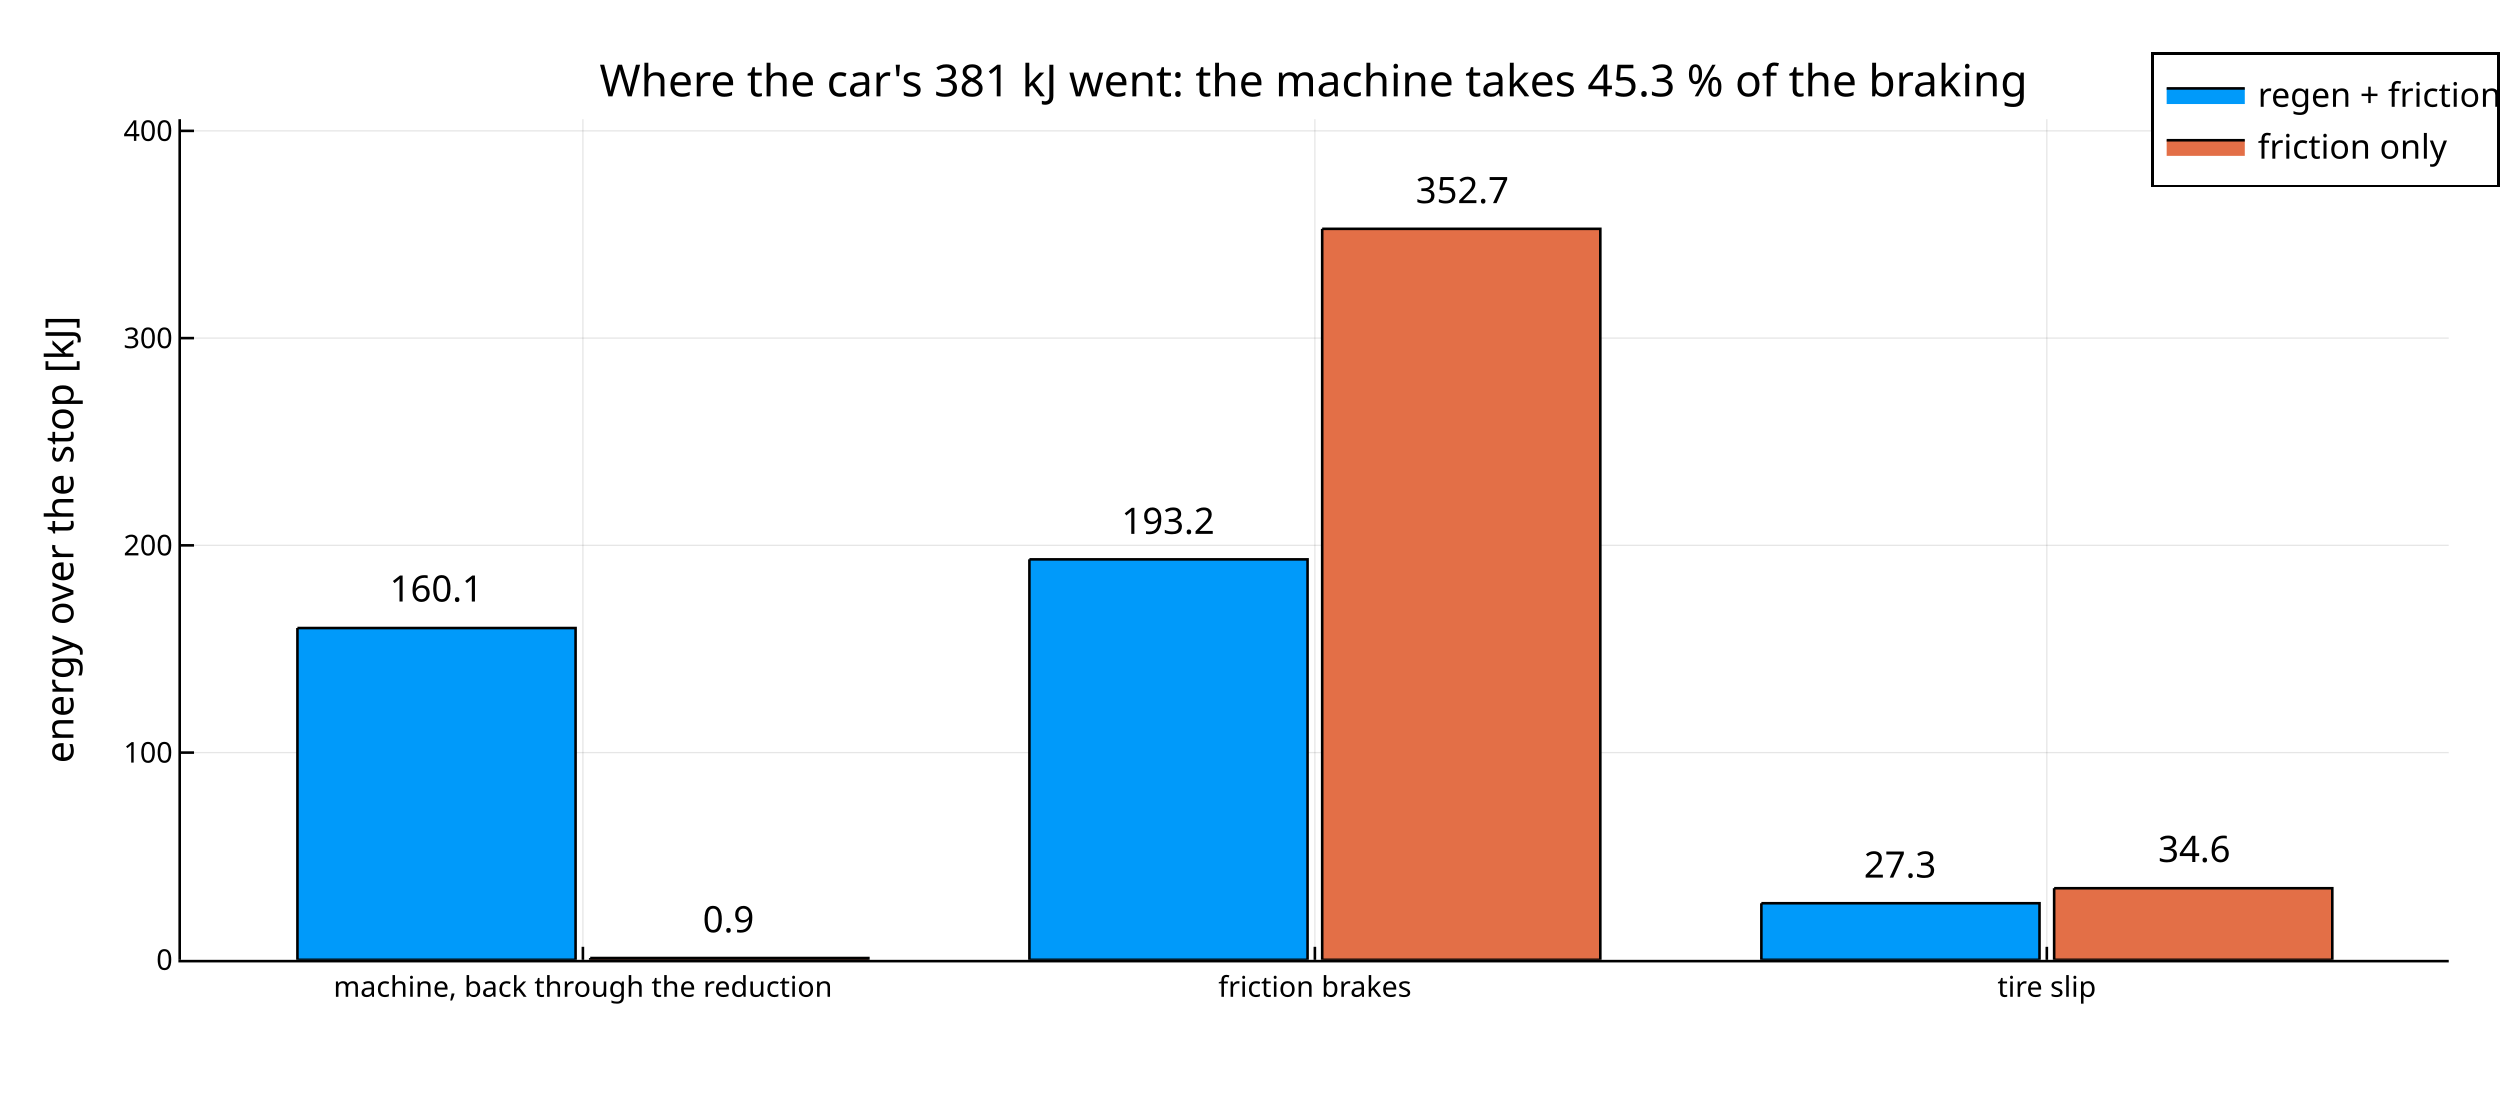
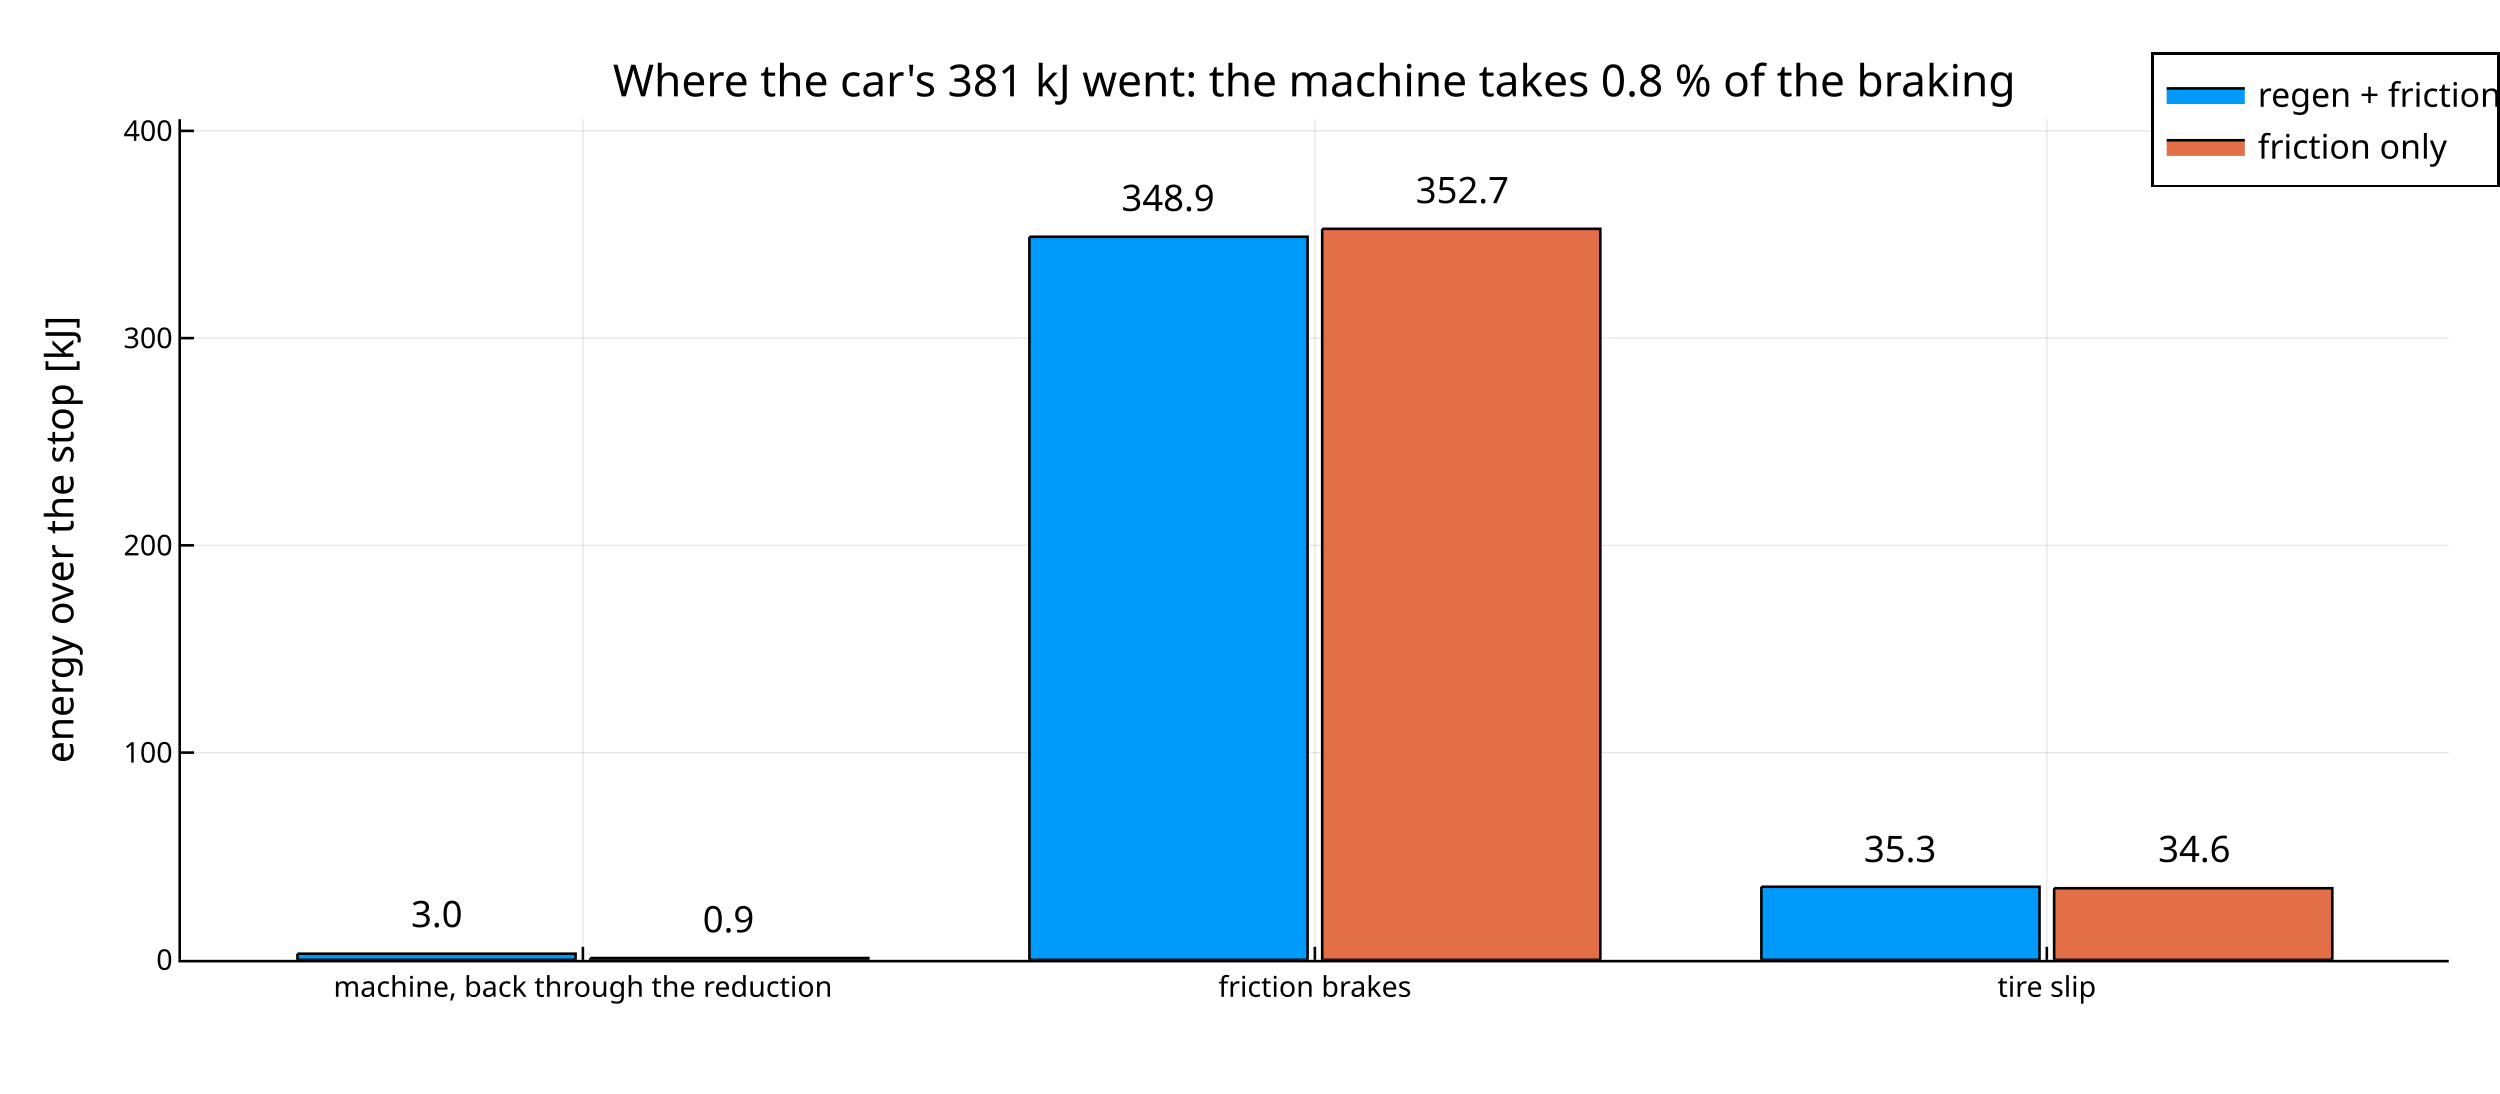
<svg xmlns="http://www.w3.org/2000/svg" class="main-svg" width="960" height="420" style="" viewBox="0 0 960 420">
  <rect x="0" y="0" width="960" height="420" style="fill: rgb(255, 255, 255); fill-opacity: 1;" />
-   <defs id="defs-b076df">
+   <defs id="defs-94e2a6">
    <g class="clips">
-       <clipPath id="clipb076dfxyplot" class="plotclip">
+       <clipPath id="clip94e2a6xyplot" class="plotclip">
        <rect width="870.811" height="322.809" />
      </clipPath>
-       <clipPath class="axesclip" id="clipb076dfx">
+       <clipPath class="axesclip" id="clip94e2a6x">
        <rect x="69.503" y="0" width="870.811" height="420" />
      </clipPath>
-       <clipPath class="axesclip" id="clipb076dfy">
+       <clipPath class="axesclip" id="clip94e2a6y">
        <rect x="0" y="45.766" width="960" height="322.809" />
      </clipPath>
-       <clipPath class="axesclip" id="clipb076dfxy">
+       <clipPath class="axesclip" id="clip94e2a6xy">
        <rect x="69.503" y="45.766" width="870.811" height="322.809" />
      </clipPath>
    </g>
    <g class="gradients" />
    <g class="patterns" />
  </defs>
  <g class="bglayer" />
  <g class="layer-below">
    <g class="imagelayer" />
    <g class="shapelayer" />
  </g>
  <g class="cartesianlayer">
    <g class="subplot xy">
      <g class="layer-subplot">
        <g class="shapelayer" />
        <g class="imagelayer" />
      </g>
      <g class="minor-gridlayer">
        <g class="x" />
        <g class="y" />
      </g>
      <g class="gridlayer">
        <g class="x">
          <path class="xgrid crisp" transform="translate(223.8335,0)" d="M0,45.766v322.809" style="stroke: rgb(0, 0, 0); stroke-opacity: 0.1; stroke-width: 0.5px;" />
          <path class="xgrid crisp" transform="translate(504.9135,0)" d="M0,45.766v322.809" style="stroke: rgb(0, 0, 0); stroke-opacity: 0.1; stroke-width: 0.5px;" />
          <path class="xgrid crisp" transform="translate(785.9835,0)" d="M0,45.766v322.809" style="stroke: rgb(0, 0, 0); stroke-opacity: 0.1; stroke-width: 0.5px;" />
        </g>
        <g class="y">
          <path class="ygrid crisp" transform="translate(0,288.9955)" d="M69.503,0h870.811" style="stroke: rgb(0, 0, 0); stroke-opacity: 0.1; stroke-width: 0.5px;" />
          <path class="ygrid crisp" transform="translate(0,209.4155)" d="M69.503,0h870.811" style="stroke: rgb(0, 0, 0); stroke-opacity: 0.1; stroke-width: 0.5px;" />
          <path class="ygrid crisp" transform="translate(0,129.8355)" d="M69.503,0h870.811" style="stroke: rgb(0, 0, 0); stroke-opacity: 0.1; stroke-width: 0.5px;" />
          <path class="ygrid crisp" transform="translate(0,50.25553)" d="M69.503,0h870.811" style="stroke: rgb(0, 0, 0); stroke-opacity: 0.1; stroke-width: 0.5px;" />
        </g>
      </g>
      <g class="zerolinelayer" />
      <g class="layer-between">
        <g class="shapelayer" />
        <g class="imagelayer" />
      </g>
      <path class="xlines-below" />
      <path class="ylines-below" />
      <g class="overlines-below" />
      <g class="xaxislayer-below" />
      <g class="yaxislayer-below" />
      <g class="overaxes-below" />
      <g class="overplot">
-         <g class="xy" transform="translate(69.5035,45.76553)" clip-path="url(#clipb076dfxyplot)">
+         <g class="xy" transform="translate(69.5035,45.76553)" clip-path="url(#clip94e2a6xyplot)">
          <g class="scatterlayer mlayer">
-             <g class="trace scatter traced69937" style="stroke-miterlimit: 2;">
-               <g class="fills">
-                 <g>
-                   <path class="js-fill" d="M44.71,322.81L44.71,322.81L44.71,195.39L44.71,322.81L151.52,322.81L151.52,195.39L44.71,195.39" style="fill: rgb(0, 154, 250); fill-opacity: 1; stroke-width: 0;" />
-                 </g>
-               </g>
-               <g class="errorbars" />
-               <g class="lines">
-                 <path class="js-line" d="M44.71,195.39L44.71,322.81L151.52,322.81L151.52,195.39L44.71,195.39" style="vector-effect: none; fill: none; stroke: rgb(0, 0, 0); stroke-opacity: 1; stroke-width: 1px; opacity: 1;" />
-               </g>
-               <g class="points" />
-               <g class="text" />
-             </g>
-             <g class="trace scatter tracef3155e" style="stroke-miterlimit: 2;">
-               <g class="fills">
-                 <g>
-                   <path class="js-fill" d="M325.79,322.81L325.79,322.81L325.79,169.03L325.79,322.81L432.6,322.81L432.6,169.03L325.79,169.03" style="fill: rgb(0, 154, 250); fill-opacity: 1; stroke-width: 0;" />
-                 </g>
-               </g>
-               <g class="errorbars" />
-               <g class="lines">
-                 <path class="js-line" d="M325.79,169.03L325.79,322.81L432.6,322.81L432.6,169.03L325.79,169.03" style="vector-effect: none; fill: none; stroke: rgb(0, 0, 0); stroke-opacity: 1; stroke-width: 1px; opacity: 1;" />
-               </g>
-               <g class="points" />
-               <g class="text" />
-             </g>
-             <g class="trace scatter trace4096a1" style="stroke-miterlimit: 2;">
-               <g class="fills">
-                 <g>
-                   <path class="js-fill" d="M606.86,322.81L606.86,322.81L606.86,301.08L606.86,322.81L713.67,322.81L713.67,301.08L606.86,301.08" style="fill: rgb(0, 154, 250); fill-opacity: 1; stroke-width: 0;" />
-                 </g>
-               </g>
-               <g class="errorbars" />
-               <g class="lines">
-                 <path class="js-line" d="M606.86,301.08L606.86,322.81L713.67,322.81L713.67,301.08L606.86,301.08" style="vector-effect: none; fill: none; stroke: rgb(0, 0, 0); stroke-opacity: 1; stroke-width: 1px; opacity: 1;" />
-               </g>
-               <g class="points" />
-               <g class="text" />
-             </g>
-             <g class="trace scatter tracef9c239" style="stroke-miterlimit: 2; opacity: 1;">
+             <g class="trace scatter trace3b502c" style="stroke-miterlimit: 2;">
+               <g class="fills">
+                 <g>
+                   <path class="js-fill" d="M44.71,322.81L44.71,322.81L44.71,320.46L44.71,322.81L151.52,322.81L151.52,320.46L44.71,320.46" style="fill: rgb(0, 154, 250); fill-opacity: 1; stroke-width: 0;" />
+                 </g>
+               </g>
+               <g class="errorbars" />
+               <g class="lines">
+                 <path class="js-line" d="M44.71,320.46L44.71,322.81L151.52,322.81L151.52,320.46L44.71,320.46" style="vector-effect: none; fill: none; stroke: rgb(0, 0, 0); stroke-opacity: 1; stroke-width: 1px; opacity: 1;" />
+               </g>
+               <g class="points" />
+               <g class="text" />
+             </g>
+             <g class="trace scatter traced96dc0" style="stroke-miterlimit: 2;">
+               <g class="fills">
+                 <g>
+                   <path class="js-fill" d="M325.79,322.81L325.79,322.81L325.79,45.15L325.79,322.81L432.6,322.81L432.6,45.15L325.79,45.15" style="fill: rgb(0, 154, 250); fill-opacity: 1; stroke-width: 0;" />
+                 </g>
+               </g>
+               <g class="errorbars" />
+               <g class="lines">
+                 <path class="js-line" d="M325.79,45.15L325.79,322.81L432.6,322.81L432.6,45.15L325.79,45.15" style="vector-effect: none; fill: none; stroke: rgb(0, 0, 0); stroke-opacity: 1; stroke-width: 1px; opacity: 1;" />
+               </g>
+               <g class="points" />
+               <g class="text" />
+             </g>
+             <g class="trace scatter trace0c606b" style="stroke-miterlimit: 2;">
+               <g class="fills">
+                 <g>
+                   <path class="js-fill" d="M606.86,322.81L606.86,322.81L606.86,294.74L606.86,322.81L713.67,322.81L713.67,294.74L606.86,294.74" style="fill: rgb(0, 154, 250); fill-opacity: 1; stroke-width: 0;" />
+                 </g>
+               </g>
+               <g class="errorbars" />
+               <g class="lines">
+                 <path class="js-line" d="M606.86,294.74L606.86,322.81L713.67,322.81L713.67,294.74L606.86,294.74" style="vector-effect: none; fill: none; stroke: rgb(0, 0, 0); stroke-opacity: 1; stroke-width: 1px; opacity: 1;" />
+               </g>
+               <g class="points" />
+               <g class="text" />
+             </g>
+             <g class="trace scatter trace719458" style="stroke-miterlimit: 2; opacity: 1;">
              <g class="fills" />
              <g class="errorbars" />
              <g class="lines" />
              <g class="points">
-                 <path class="point" transform="translate(98.12,195.39)" d="M3,0A3,3 0 1,1 0,-3A3,3 0 0,1 3,0Z" style="opacity: 1; stroke-width: 1px; fill: rgb(0, 154, 250); fill-opacity: 0; stroke: rgb(0, 0, 0); stroke-opacity: 0;" />
-                 <path class="point" transform="translate(379.19,169.03)" d="M3,0A3,3 0 1,1 0,-3A3,3 0 0,1 3,0Z" style="opacity: 1; stroke-width: 1px; fill: rgb(0, 154, 250); fill-opacity: 0; stroke: rgb(0, 0, 0); stroke-opacity: 0;" />
-                 <path class="point" transform="translate(660.26,301.08)" d="M3,0A3,3 0 1,1 0,-3A3,3 0 0,1 3,0Z" style="opacity: 1; stroke-width: 1px; fill: rgb(0, 154, 250); fill-opacity: 0; stroke: rgb(0, 0, 0); stroke-opacity: 0;" />
-               </g>
-               <g class="text" />
-             </g>
-             <g class="trace scatter trace8d7292" style="stroke-miterlimit: 2;">
+                 <path class="point" transform="translate(98.12,320.46)" d="M3,0A3,3 0 1,1 0,-3A3,3 0 0,1 3,0Z" style="opacity: 1; stroke-width: 1px; fill: rgb(0, 154, 250); fill-opacity: 0; stroke: rgb(0, 0, 0); stroke-opacity: 0;" />
+                 <path class="point" transform="translate(379.19,45.15)" d="M3,0A3,3 0 1,1 0,-3A3,3 0 0,1 3,0Z" style="opacity: 1; stroke-width: 1px; fill: rgb(0, 154, 250); fill-opacity: 0; stroke: rgb(0, 0, 0); stroke-opacity: 0;" />
+                 <path class="point" transform="translate(660.26,294.74)" d="M3,0A3,3 0 1,1 0,-3A3,3 0 0,1 3,0Z" style="opacity: 1; stroke-width: 1px; fill: rgb(0, 154, 250); fill-opacity: 0; stroke: rgb(0, 0, 0); stroke-opacity: 0;" />
+               </g>
+               <g class="text" />
+             </g>
+             <g class="trace scatter tracef225ae" style="stroke-miterlimit: 2;">
              <g class="fills">
                <g>
                  <path class="js-fill" d="M157.14,322.81L157.14,322.81L157.14,322.13L157.14,322.81L263.95,322.81L263.95,322.13L157.14,322.13" style="fill: rgb(227, 111, 71); fill-opacity: 1; stroke-width: 0;" />
                </g>
              </g>
              <g class="errorbars" />
              <g class="lines">
                <path class="js-line" d="M157.14,322.13L157.14,322.81L263.95,322.81L263.95,322.13L157.14,322.13" style="vector-effect: none; fill: none; stroke: rgb(0, 0, 0); stroke-opacity: 1; stroke-width: 1px; opacity: 1;" />
              </g>
              <g class="points" />
              <g class="text" />
            </g>
-             <g class="trace scatter tracee72932" style="stroke-miterlimit: 2;">
+             <g class="trace scatter trace86f9da" style="stroke-miterlimit: 2;">
              <g class="fills">
                <g>
                  <path class="js-fill" d="M438.22,322.81L438.22,322.81L438.22,42.11L438.22,322.81L545.02,322.81L545.02,42.11L438.22,42.11" style="fill: rgb(227, 111, 71); fill-opacity: 1; stroke-width: 0;" />
                </g>
              </g>
              <g class="errorbars" />
              <g class="lines">
                <path class="js-line" d="M438.22,42.11L438.22,322.81L545.02,322.81L545.02,42.11L438.22,42.11" style="vector-effect: none; fill: none; stroke: rgb(0, 0, 0); stroke-opacity: 1; stroke-width: 1px; opacity: 1;" />
              </g>
              <g class="points" />
              <g class="text" />
            </g>
-             <g class="trace scatter trace4be26e" style="stroke-miterlimit: 2;">
+             <g class="trace scatter trace6ea315" style="stroke-miterlimit: 2;">
              <g class="fills">
                <g>
                  <path class="js-fill" d="M719.29,322.81L719.29,322.81L719.29,295.31L719.29,322.81L826.1,322.81L826.1,295.31L719.29,295.31" style="fill: rgb(227, 111, 71); fill-opacity: 1; stroke-width: 0;" />
                </g>
              </g>
              <g class="errorbars" />
              <g class="lines">
                <path class="js-line" d="M719.29,295.31L719.29,322.81L826.1,322.81L826.1,295.31L719.29,295.31" style="vector-effect: none; fill: none; stroke: rgb(0, 0, 0); stroke-opacity: 1; stroke-width: 1px; opacity: 1;" />
              </g>
              <g class="points" />
              <g class="text" />
            </g>
-             <g class="trace scatter tracecb962e" style="stroke-miterlimit: 2; opacity: 1;">
+             <g class="trace scatter traceb7b5e0" style="stroke-miterlimit: 2; opacity: 1;">
              <g class="fills" />
              <g class="errorbars" />
              <g class="lines" />
              <g class="points">
                <path class="point" transform="translate(210.55,322.13)" d="M3,0A3,3 0 1,1 0,-3A3,3 0 0,1 3,0Z" style="opacity: 1; stroke-width: 1px; fill: rgb(227, 111, 71); fill-opacity: 0; stroke: rgb(0, 0, 0); stroke-opacity: 0;" />
                <path class="point" transform="translate(491.62,42.11)" d="M3,0A3,3 0 1,1 0,-3A3,3 0 0,1 3,0Z" style="opacity: 1; stroke-width: 1px; fill: rgb(227, 111, 71); fill-opacity: 0; stroke: rgb(0, 0, 0); stroke-opacity: 0;" />
                <path class="point" transform="translate(772.69,295.31)" d="M3,0A3,3 0 1,1 0,-3A3,3 0 0,1 3,0Z" style="opacity: 1; stroke-width: 1px; fill: rgb(227, 111, 71); fill-opacity: 0; stroke: rgb(0, 0, 0); stroke-opacity: 0;" />
              </g>
              <g class="text" />
            </g>
          </g>
        </g>
      </g>
      <path class="xlines-above crisp" d="M68.503,369.075H940.315" style="fill: none; stroke-width: 1px; stroke: rgb(0, 0, 0); stroke-opacity: 1;" />
      <path class="ylines-above crisp" d="M69.003,45.766V368.575" style="fill: none; stroke-width: 1px; stroke: rgb(0, 0, 0); stroke-opacity: 1;" />
      <g class="overlines-above" />
      <g class="xaxislayer-above">
        <path class="xtick ticks crisp" d="M0,368.575v-5" transform="translate(223.8335,0)" style="stroke: rgb(0, 0, 0); stroke-opacity: 1; stroke-width: 1px;" />
        <path class="xtick ticks crisp" d="M0,368.575v-5" transform="translate(504.9135,0)" style="stroke: rgb(0, 0, 0); stroke-opacity: 1; stroke-width: 1px;" />
        <path class="xtick ticks crisp" d="M0,368.575v-5" transform="translate(785.9835,0)" style="stroke: rgb(0, 0, 0); stroke-opacity: 1; stroke-width: 1px;" />
        <g class="xtick">
          <text text-anchor="middle" x="0" y="382.775" transform="translate(223.8335,0)" style="font-family: sans-serif; font-size: 11px; fill: rgb(0, 0, 0); fill-opacity: 1; white-space: pre; opacity: 1;">machine, back through the reduction</text>
        </g>
        <g class="xtick">
          <text text-anchor="middle" x="0" y="382.775" style="font-family: sans-serif; font-size: 11px; fill: rgb(0, 0, 0); fill-opacity: 1; white-space: pre; opacity: 1;" transform="translate(504.9135,0)">friction brakes</text>
        </g>
        <g class="xtick">
          <text text-anchor="middle" x="0" y="382.775" style="font-family: sans-serif; font-size: 11px; fill: rgb(0, 0, 0); fill-opacity: 1; white-space: pre; opacity: 1;" transform="translate(785.9835,0)">tire slip</text>
        </g>
      </g>
      <g class="yaxislayer-above">
        <path class="ytick ticks crisp" d="M69.503,0h5" transform="translate(0,288.9955)" style="stroke: rgb(0, 0, 0); stroke-opacity: 1; stroke-width: 1px;" />
        <path class="ytick ticks crisp" d="M69.503,0h5" transform="translate(0,209.4155)" style="stroke: rgb(0, 0, 0); stroke-opacity: 1; stroke-width: 1px;" />
        <path class="ytick ticks crisp" d="M69.503,0h5" transform="translate(0,129.8355)" style="stroke: rgb(0, 0, 0); stroke-opacity: 1; stroke-width: 1px;" />
        <path class="ytick ticks crisp" d="M69.503,0h5" transform="translate(0,50.25553)" style="stroke: rgb(0, 0, 0); stroke-opacity: 1; stroke-width: 1px;" />
        <g class="ytick">
          <text text-anchor="end" x="66.303" y="3.85" transform="translate(0,368.5755)" style="font-family: sans-serif; font-size: 11px; fill: rgb(0, 0, 0); fill-opacity: 1; white-space: pre; opacity: 1;">0</text>
        </g>
        <g class="ytick">
          <text text-anchor="end" x="66.303" y="3.85" style="font-family: sans-serif; font-size: 11px; fill: rgb(0, 0, 0); fill-opacity: 1; white-space: pre; opacity: 1;" transform="translate(0,288.9955)">100</text>
        </g>
        <g class="ytick">
          <text text-anchor="end" x="66.303" y="3.85" style="font-family: sans-serif; font-size: 11px; fill: rgb(0, 0, 0); fill-opacity: 1; white-space: pre; opacity: 1;" transform="translate(0,209.4155)">200</text>
        </g>
        <g class="ytick">
          <text text-anchor="end" x="66.303" y="3.85" style="font-family: sans-serif; font-size: 11px; fill: rgb(0, 0, 0); fill-opacity: 1; white-space: pre; opacity: 1;" transform="translate(0,129.8355)">300</text>
        </g>
        <g class="ytick">
          <text text-anchor="end" x="66.303" y="3.85" style="font-family: sans-serif; font-size: 11px; fill: rgb(0, 0, 0); fill-opacity: 1; white-space: pre; opacity: 1;" transform="translate(0,50.25553)">400</text>
        </g>
      </g>
      <g class="overaxes-above" />
    </g>
  </g>
  <g class="polarlayer" />
  <g class="smithlayer" />
  <g class="ternarylayer" />
  <g class="geolayer" />
  <g class="funnelarealayer" />
  <g class="pielayer" />
  <g class="iciclelayer" />
  <g class="treemaplayer" />
  <g class="sunburstlayer" />
  <g class="glimages" />
-   <defs id="topdefs-b076df">
+   <defs id="topdefs-94e2a6">
    <g class="clips" />
-     <clipPath id="legendb076df">
+     <clipPath id="legend94e2a6">
      <rect width="132" height="50" x="1" y="1" />
    </clipPath>
  </defs>
  <g class="layer-above">
    <g class="imagelayer" />
    <g class="shapelayer" />
  </g>
  <g class="infolayer">
    <g class="legend" pointer-events="all" transform="translate(826,20)">
      <rect class="bg" shape-rendering="crispEdges" style="stroke: rgb(0, 0, 0); stroke-opacity: 1; fill: rgb(255, 255, 255); fill-opacity: 1; stroke-width: 1px;" width="133" height="51" x="0.5" y="0.5" />
-       <g class="scrollbox" transform="" clip-path="url(#legendb076df)">
+       <g class="scrollbox" transform="" clip-path="url(#legend94e2a6)">
        <g class="groups">
          <g class="traces" transform="translate(1,15.95)" style="opacity: 1;">
            <text class="legendtext" text-anchor="start" x="40" y="5.07" style="font-family: sans-serif; font-size: 13px; fill: rgb(0, 0, 0); fill-opacity: 1; white-space: pre;">regen + friction</text>
            <g class="layers">
              <g class="legendfill">
                <path class="js-fill" d="M5,-2h30v6h-30z" style="stroke-width: 0; fill: rgb(0, 154, 250); fill-opacity: 1;" />
              </g>
              <g class="legendlines">
                <path class="js-line" d="M5,-2h30" style="fill: none; stroke: rgb(0, 0, 0); stroke-opacity: 1; stroke-width: 1px;" />
              </g>
              <g class="legendsymbols">
                <g class="legendpoints" />
              </g>
            </g>
            <rect class="legendtoggle" x="0" y="-9.95" width="126.359" height="19.9" style="fill: rgb(0, 0, 0); fill-opacity: 0;" />
          </g>
          <g class="traces" transform="translate(1,35.85)" style="opacity: 1;">
            <text class="legendtext" text-anchor="start" x="40" y="5.07" style="font-family: sans-serif; font-size: 13px; fill: rgb(0, 0, 0); fill-opacity: 1; white-space: pre;">friction only</text>
            <g class="layers">
              <g class="legendfill">
                <path class="js-fill" d="M5,-2h30v6h-30z" style="stroke-width: 0; fill: rgb(227, 111, 71); fill-opacity: 1;" />
              </g>
              <g class="legendlines">
                <path class="js-line" d="M5,-2h30" style="fill: none; stroke: rgb(0, 0, 0); stroke-opacity: 1; stroke-width: 1px;" />
              </g>
              <g class="legendsymbols">
                <g class="legendpoints" />
              </g>
            </g>
            <rect class="legendtoggle" x="0" y="-9.95" width="126.359" height="19.9" style="fill: rgb(0, 0, 0); fill-opacity: 0;" />
          </g>
        </g>
      </g>
      <rect class="scrollbar" rx="20" ry="3" width="0" height="0" style="fill: rgb(128, 139, 164); fill-opacity: 1;" x="0" y="0" />
    </g>
    <g class="g-gtitle" />
    <g class="g-xtitle" />
    <g class="g-ytitle">
      <text class="ytitle" transform="rotate(-90,28.1875,207.1701)" x="28.188" y="207.17" text-anchor="middle" style="opacity: 1; font-family: sans-serif; font-size: 15px; fill: rgb(0, 0, 0); fill-opacity: 1; white-space: pre;">energy over the stop [kJ]</text>
    </g>
    <g class="annotation" data-index="0" style="opacity: 1;">
      <g class="annotation-text-g" transform="rotate(0,504.9092,31.5)">
-         <g class="cursor-pointer" transform="translate(239,20)">
-           <rect class="bg" x="0.5" y="0.5" width="530" height="22" style="stroke-width: 1px; stroke: rgb(0, 0, 0); stroke-opacity: 0; fill: rgb(0, 0, 0); fill-opacity: 0;" />
-           <text class="annotation-text" text-anchor="middle" x="265.391" y="17" style="font-family: sans-serif; font-size: 17px; fill: rgb(0, 0, 0); fill-opacity: 1; white-space: pre;">Where the car's 381 kJ went: the machine takes 45.3 % of the braking</text>
+         <g class="cursor-pointer" transform="translate(244,20)">
+           <rect class="bg" x="0.5" y="0.5" width="520" height="22" style="stroke-width: 1px; stroke: rgb(0, 0, 0); stroke-opacity: 0; fill: rgb(0, 0, 0); fill-opacity: 0;" />
+           <text class="annotation-text" text-anchor="middle" x="260.656" y="17" style="font-family: sans-serif; font-size: 17px; fill: rgb(0, 0, 0); fill-opacity: 1; white-space: pre;">Where the car's 381 kJ went: the machine takes 0.8 % of the braking</text>
        </g>
      </g>
    </g>
    <g class="annotation" data-index="1" style="opacity: 1;">
-       <g class="annotation-text-g" transform="rotate(0,167.6235,226.3755)">
-         <g class="cursor-pointer" transform="translate(148,216)">
+       <g class="annotation-text-g" transform="rotate(0,167.6235,351.4555)">
+         <g class="cursor-pointer" transform="translate(156,341)">
+           <rect class="bg" x="0.5" y="0.5" width="23" height="19" style="stroke-width: 1px; stroke: rgb(0, 0, 0); stroke-opacity: 0; fill: rgb(0, 0, 0); fill-opacity: 0;" />
+           <text class="annotation-text" text-anchor="middle" x="11.734" y="15" style="font-family: sans-serif; font-size: 14px; fill: rgb(0, 0, 0); fill-opacity: 1; white-space: pre;">3.0</text>
+         </g>
+       </g>
+     </g>
+     <g class="annotation" data-index="2" style="opacity: 1;">
+       <g class="annotation-text-g" transform="rotate(0,448.6935,76.13553)">
+         <g class="cursor-pointer" transform="translate(429,66)">
          <rect class="bg" x="0.5" y="0.5" width="38" height="19" style="stroke-width: 1px; stroke: rgb(0, 0, 0); stroke-opacity: 0; fill: rgb(0, 0, 0); fill-opacity: 0;" />
-           <text class="annotation-text" text-anchor="middle" x="19.531" y="15" style="font-family: sans-serif; font-size: 14px; fill: rgb(0, 0, 0); fill-opacity: 1; white-space: pre;">160.1</text>
-         </g>
-       </g>
-     </g>
-     <g class="annotation" data-index="2" style="opacity: 1;">
-       <g class="annotation-text-g" transform="rotate(0,448.6935,200.0255)">
-         <g class="cursor-pointer" transform="translate(429,190)">
-           <rect class="bg" x="0.5" y="0.5" width="38" height="19" style="stroke-width: 1px; stroke: rgb(0, 0, 0); stroke-opacity: 0; fill: rgb(0, 0, 0); fill-opacity: 0;" />
-           <text class="annotation-text" text-anchor="middle" x="19.531" y="15" style="font-family: sans-serif; font-size: 14px; fill: rgb(0, 0, 0); fill-opacity: 1; white-space: pre;">193.2</text>
+           <text class="annotation-text" text-anchor="middle" x="19.531" y="15" style="font-family: sans-serif; font-size: 14px; fill: rgb(0, 0, 0); fill-opacity: 1; white-space: pre;">348.9</text>
        </g>
      </g>
    </g>
    <g class="annotation" data-index="3" style="opacity: 1;">
-       <g class="annotation-text-g" transform="rotate(0,729.7635,332.0755)">
-         <g class="cursor-pointer" transform="translate(714,322)">
+       <g class="annotation-text-g" transform="rotate(0,729.7635,325.7255)">
+         <g class="cursor-pointer" transform="translate(714,316)">
          <rect class="bg" x="0.5" y="0.5" width="30" height="19" style="stroke-width: 1px; stroke: rgb(0, 0, 0); stroke-opacity: 0; fill: rgb(0, 0, 0); fill-opacity: 0;" />
-           <text class="annotation-text" text-anchor="middle" x="15.625" y="15" style="font-family: sans-serif; font-size: 14px; fill: rgb(0, 0, 0); fill-opacity: 1; white-space: pre;">27.3</text>
+           <text class="annotation-text" text-anchor="middle" x="15.625" y="15" style="font-family: sans-serif; font-size: 14px; fill: rgb(0, 0, 0); fill-opacity: 1; white-space: pre;">35.3</text>
        </g>
      </g>
    </g>
    <g class="annotation" data-index="4" style="opacity: 1;">
      <g class="annotation-text-g" transform="rotate(0,280.0535,353.1255)">
        <g class="cursor-pointer" transform="translate(268,343)">
          <rect class="bg" x="0.5" y="0.5" width="23" height="19" style="stroke-width: 1px; stroke: rgb(0, 0, 0); stroke-opacity: 0; fill: rgb(0, 0, 0); fill-opacity: 0;" />
          <text class="annotation-text" text-anchor="middle" x="11.734" y="15" style="font-family: sans-serif; font-size: 14px; fill: rgb(0, 0, 0); fill-opacity: 1; white-space: pre;">0.9</text>
        </g>
      </g>
    </g>
    <g class="annotation" data-index="5" style="opacity: 1;">
      <g class="annotation-text-g" transform="rotate(0,561.1235,73.09553)">
        <g class="cursor-pointer" transform="translate(542,63)">
          <rect class="bg" x="0.5" y="0.5" width="38" height="19" style="stroke-width: 1px; stroke: rgb(0, 0, 0); stroke-opacity: 0; fill: rgb(0, 0, 0); fill-opacity: 0;" />
          <text class="annotation-text" text-anchor="middle" x="19.531" y="15" style="font-family: sans-serif; font-size: 14px; fill: rgb(0, 0, 0); fill-opacity: 1; white-space: pre;">352.7</text>
        </g>
      </g>
    </g>
    <g class="annotation" data-index="6" style="opacity: 1;">
      <g class="annotation-text-g" transform="rotate(0,842.1935,326.3055)">
        <g class="cursor-pointer" transform="translate(827,316)">
          <rect class="bg" x="0.5" y="0.5" width="30" height="19" style="stroke-width: 1px; stroke: rgb(0, 0, 0); stroke-opacity: 0; fill: rgb(0, 0, 0); fill-opacity: 0;" />
          <text class="annotation-text" text-anchor="middle" x="15.625" y="15" style="font-family: sans-serif; font-size: 14px; fill: rgb(0, 0, 0); fill-opacity: 1; white-space: pre;">34.6</text>
        </g>
      </g>
    </g>
  </g>
</svg>
